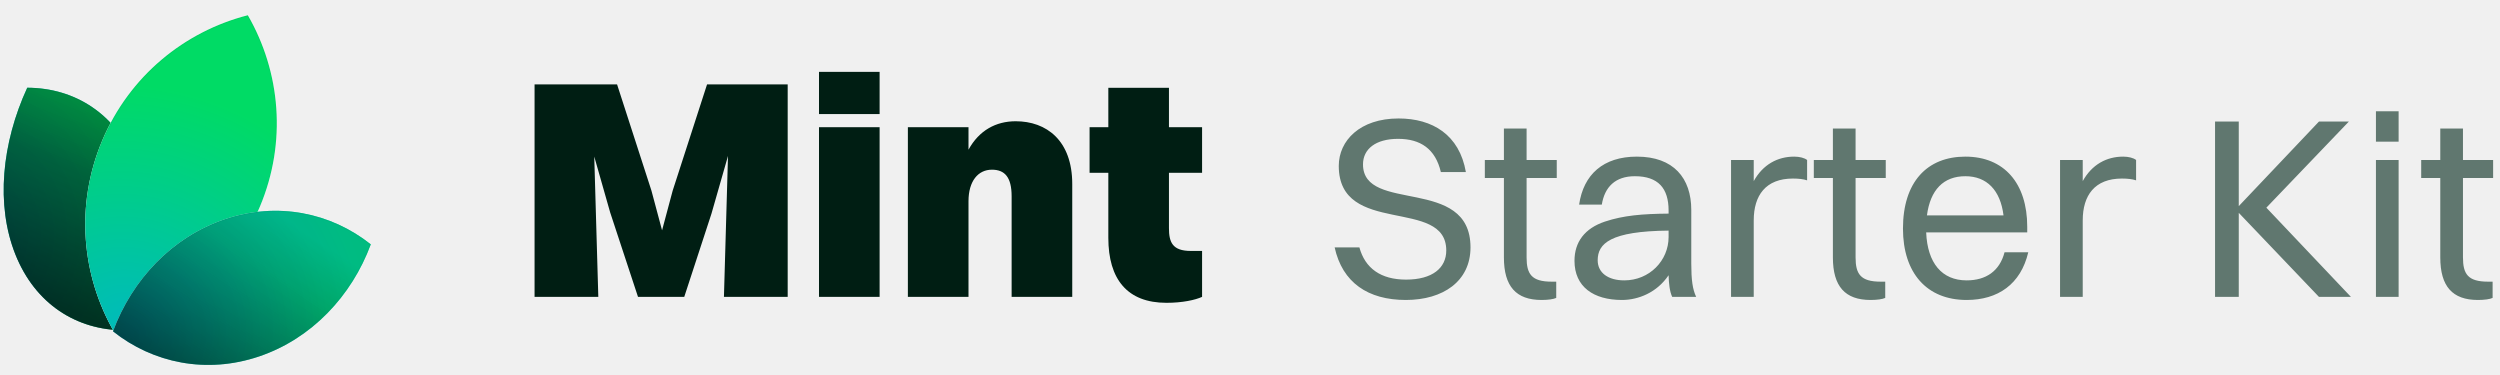
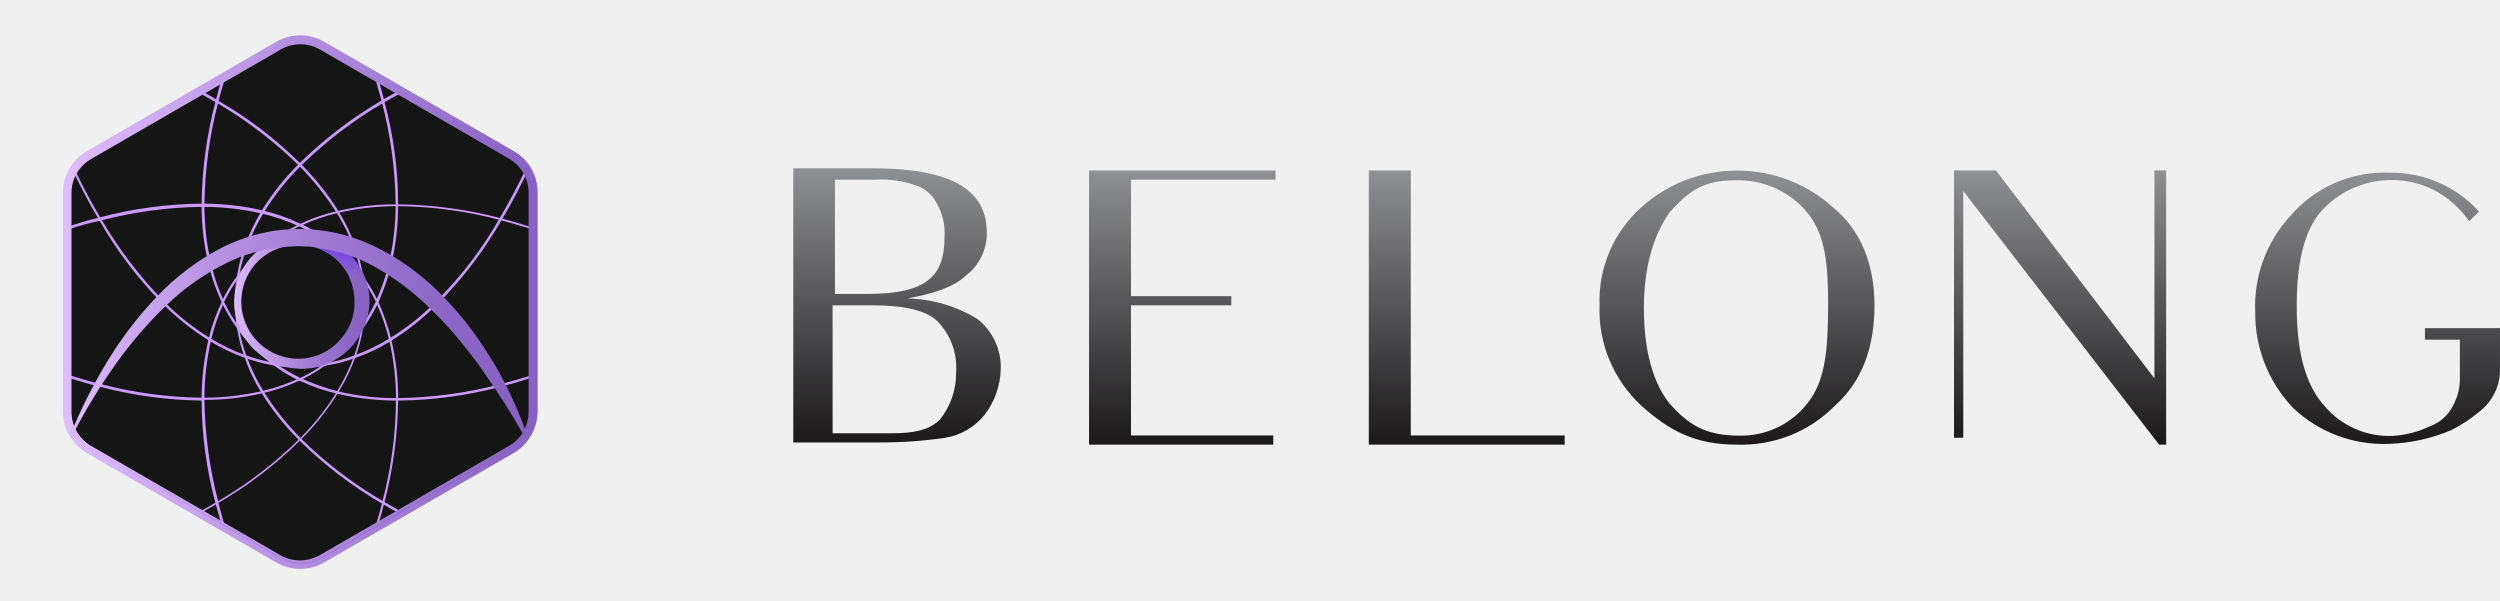
- <svg xmlns="http://www.w3.org/2000/svg" width="160" height="24" viewBox="0 0 160 24" fill="none">
-   <path d="M7.953 21.139C4.896 21.13 2.255 19.458 0.987 16.29C-0.28 13.121 0.109 9.163 1.744 5.615C4.801 5.624 7.442 7.296 8.71 10.465C9.977 13.633 9.588 17.591 7.953 21.139Z" fill="white" />
-   <path d="M7.953 21.139C4.896 21.13 2.255 19.458 0.987 16.29C-0.28 13.121 0.109 9.163 1.744 5.615C4.801 5.624 7.442 7.296 8.71 10.465C9.977 13.633 9.588 17.591 7.953 21.139Z" fill="url(#paint0_radial_115_86)" />
-   <path d="M7.953 21.139C4.896 21.13 2.255 19.458 0.987 16.29C-0.28 13.121 0.109 9.163 1.744 5.615C4.801 5.624 7.442 7.296 8.71 10.465C9.977 13.633 9.588 17.591 7.953 21.139Z" fill="black" fill-opacity="0.5" style="mix-blend-mode:hard-light" />
-   <path d="M7.953 21.139C4.896 21.13 2.255 19.458 0.987 16.29C-0.28 13.121 0.109 9.163 1.744 5.615C4.801 5.624 7.442 7.296 8.71 10.465C9.977 13.633 9.588 17.591 7.953 21.139Z" fill="url(#paint1_linear_115_86)" fill-opacity="0.5" style="mix-blend-mode:hard-light" />
-   <path d="M7.935 21.111C4.897 21.096 2.274 19.431 1.013 16.279C-0.248 13.124 0.136 9.182 1.762 5.643C4.8 5.659 7.423 7.324 8.684 10.476C9.945 13.63 9.561 17.572 7.935 21.111Z" stroke="url(#paint2_linear_115_86)" stroke-opacity="0.05" stroke-width="0.056" />
-   <path d="M7.31 21.257C11.354 20.221 14.884 17.375 16.628 13.236C18.373 9.097 17.945 4.587 15.86 0.976C11.816 2.012 8.287 4.858 6.542 8.998C4.797 13.137 5.225 17.646 7.31 21.257Z" fill="white" />
-   <path d="M7.31 21.257C11.354 20.221 14.884 17.375 16.628 13.236C18.373 9.097 17.945 4.587 15.86 0.976C11.816 2.012 8.287 4.858 6.542 8.998C4.797 13.137 5.225 17.646 7.31 21.257Z" fill="url(#paint3_radial_115_86)" />
-   <path d="M16.602 13.225C14.864 17.349 11.351 20.187 7.324 21.225C5.253 17.624 4.829 13.132 6.568 9.009C8.306 4.885 11.819 2.047 15.846 1.009C17.918 4.61 18.341 9.101 16.602 13.225Z" stroke="url(#paint4_linear_115_86)" stroke-opacity="0.05" stroke-width="0.056" />
-   <path d="M7.234 21.207C9.789 23.237 13.21 23.951 16.577 22.814C19.944 21.677 22.506 18.945 23.73 15.638C21.175 13.608 17.754 12.894 14.387 14.031C11.02 15.168 8.458 17.901 7.234 21.207Z" fill="white" />
-   <path d="M7.234 21.207C9.789 23.237 13.21 23.951 16.577 22.814C19.944 21.677 22.506 18.945 23.73 15.638C21.175 13.608 17.754 12.894 14.387 14.031C11.02 15.168 8.458 17.901 7.234 21.207Z" fill="url(#paint5_radial_115_86)" />
-   <path d="M7.234 21.207C9.789 23.237 13.21 23.951 16.577 22.814C19.944 21.677 22.506 18.945 23.73 15.638C21.175 13.608 17.754 12.894 14.387 14.031C11.02 15.168 8.458 17.901 7.234 21.207Z" fill="black" fill-opacity="0.2" style="mix-blend-mode:hard-light" />
-   <path d="M7.234 21.207C9.789 23.237 13.21 23.951 16.577 22.814C19.944 21.677 22.506 18.945 23.73 15.638C21.175 13.608 17.754 12.894 14.387 14.031C11.02 15.168 8.458 17.901 7.234 21.207Z" fill="url(#paint6_linear_115_86)" fill-opacity="0.5" style="mix-blend-mode:hard-light" />
-   <path d="M16.568 22.787C13.218 23.918 9.814 23.212 7.267 21.198C8.492 17.907 11.044 15.189 14.396 14.058C17.747 12.927 21.15 13.633 23.697 15.648C22.472 18.938 19.92 21.656 16.568 22.787Z" stroke="url(#paint7_linear_115_86)" stroke-opacity="0.05" stroke-width="0.056" />
-   <path d="M34.212 19V5.4H39.492L41.692 12.2L42.372 14.74L43.052 12.2L45.252 5.4H50.412V19H46.332L46.592 9.98L45.532 13.68L43.792 19H40.832L39.052 13.6L38.032 10.02L38.292 19H34.212ZM52.416 7.3V4.6H56.295V7.3H52.416ZM52.416 19V8.14H56.295V19H52.416ZM58.104 19V8.14H61.984V9.58C62.664 8.34 63.744 7.76 65.004 7.76C66.964 7.76 68.624 8.98 68.624 11.78V19H64.744V12.56C64.744 11.34 64.304 10.86 63.484 10.86C62.604 10.86 61.984 11.58 61.984 12.88V19H58.104ZM70.933 15.22V11.06H69.733V8.14H70.933V5.62H74.813V8.14H76.933V11.06H74.813V14.6C74.813 15.5 75.033 16.06 76.213 16.06H76.933V19C76.493 19.2 75.673 19.38 74.653 19.38C72.153 19.38 70.933 17.88 70.933 15.22Z" fill="#001E13" />
-   <path d="M87.232 10.519C87.232 13.687 94.112 11.229 94.112 15.832C94.112 17.994 92.364 19.198 89.971 19.198C87.562 19.198 85.912 18.093 85.417 15.832H87.001C87.364 17.169 88.371 17.895 89.987 17.895C91.671 17.895 92.561 17.152 92.561 16.03C92.561 12.598 85.681 15.155 85.681 10.618C85.681 9.001 87.034 7.582 89.509 7.582C91.671 7.582 93.403 8.621 93.816 11.014H92.215C91.868 9.529 90.912 8.886 89.476 8.886C88.057 8.886 87.232 9.529 87.232 10.519ZM96.25 16.476V11.393H95.029V10.239H96.25V8.226H97.702V10.239H99.632V11.393H97.702V16.476C97.702 17.532 98.015 18.026 99.302 18.026H99.599V19.066C99.434 19.148 99.071 19.198 98.659 19.198C97.025 19.198 96.25 18.323 96.25 16.476ZM102.516 13.093H101.064C101.345 11.162 102.615 10.024 104.76 10.024C107.103 10.024 108.242 11.393 108.242 13.44V16.888C108.242 17.895 108.324 18.521 108.555 19H107.021C106.856 18.654 106.806 18.142 106.79 17.614C106.047 18.72 104.859 19.198 103.803 19.198C101.988 19.198 100.767 18.357 100.767 16.69C100.767 15.486 101.427 14.611 102.714 14.182C103.902 13.786 105.107 13.687 106.79 13.671V13.473C106.79 12.053 106.13 11.278 104.628 11.278C103.374 11.278 102.698 11.971 102.516 13.093ZM102.252 16.657C102.252 17.465 102.929 17.944 103.952 17.944C105.569 17.944 106.79 16.674 106.79 15.172V14.759C103.061 14.793 102.252 15.585 102.252 16.657ZM110.787 19V10.239H112.239V11.591C112.833 10.519 113.774 10.024 114.83 10.024C115.176 10.024 115.49 10.107 115.655 10.239V11.542C115.407 11.46 115.094 11.427 114.747 11.427C112.998 11.427 112.239 12.515 112.239 14.1V19H110.787ZM117.305 16.476V11.393H116.084V10.239H117.305V8.226H118.757V10.239H120.688V11.393H118.757V16.476C118.757 17.532 119.071 18.026 120.358 18.026H120.655V19.066C120.49 19.148 120.127 19.198 119.714 19.198C118.081 19.198 117.305 18.323 117.305 16.476ZM129.809 16.145C129.33 18.192 127.862 19.198 125.865 19.198C123.324 19.198 121.79 17.482 121.79 14.627C121.79 11.658 123.324 10.024 125.783 10.024C128.258 10.024 129.743 11.723 129.743 14.512V14.875H123.275C123.357 16.838 124.281 17.944 125.865 17.944C127.103 17.944 127.977 17.35 128.291 16.145H129.809ZM125.783 11.278C124.38 11.278 123.539 12.152 123.324 13.786H128.225C128.027 12.169 127.152 11.278 125.783 11.278ZM131.843 19V10.239H133.295V11.591C133.889 10.519 134.829 10.024 135.885 10.024C136.232 10.024 136.545 10.107 136.71 10.239V11.542C136.463 11.46 136.149 11.427 135.803 11.427C134.054 11.427 133.295 12.515 133.295 14.1V19H131.843ZM141.763 19V7.78H143.281V13.192L148.413 7.78H150.327L145.047 13.291L150.459 19H148.413L143.281 13.621V19H141.763ZM152.06 9.067V7.12H153.512V9.067H152.06ZM152.06 19V10.239H153.512V19H152.06ZM156.178 16.476V11.393H154.957V10.239H156.178V8.226H157.63V10.239H159.56V11.393H157.63V16.476C157.63 17.532 157.943 18.026 159.23 18.026H159.527V19.066C159.362 19.148 158.999 19.198 158.587 19.198C156.953 19.198 156.178 18.323 156.178 16.476Z" fill="#002719" fill-opacity="0.6" />
+ <svg xmlns="http://www.w3.org/2000/svg" width="208" height="50" viewBox="0 0 208 50" fill="none">
+   <path d="M75.483 24.829C77.618 24.455 79.364 23.882 80.354 22.935C80.913 22.509 81.363 21.96 81.666 21.333C81.969 20.705 82.118 20.017 82.1 19.323C82.1 15.711 78.998 14 72.593 14H66V36.811H73.177C74.995 36.816 76.81 36.688 78.609 36.429C79.912 36.224 81.089 35.545 81.905 34.528C82.754 33.431 83.228 32.101 83.261 30.725C83.292 29.927 83.133 29.134 82.796 28.407C82.459 27.68 81.954 27.041 81.32 26.54C79.567 25.466 77.55 24.875 75.483 24.829ZM69.272 14.947H72.763C74.02 14.867 75.279 15.062 76.449 15.52C77.144 15.815 77.699 16.358 78 17.039C78.441 17.855 78.643 18.775 78.584 19.697C78.584 21.407 78.195 22.553 77.228 23.309C76.262 24.065 74.704 24.455 72.187 24.455H69.467V14.947H69.272ZM78.203 34.91C77.236 35.857 75.881 36.047 74.143 36.047H69.272V25.402H72.568C75.093 25.402 77.034 25.784 78 26.73C78.538 27.286 78.953 27.945 79.22 28.665C79.487 29.385 79.599 30.151 79.55 30.916C79.584 32.359 79.108 33.77 78.203 34.91Z" fill="url(#paint0_linear_2_77)" />
+   <path d="M90.608 19.697V28.25V29.579V31.106V36.994H105.936V36.23H97.013H94.099V31.106V29.579V28.632V28.25V25.402H96.429H102.445V24.638H96.429H94.099V20.461V19.888V14.947H97.209H106.123V14.183H90.608V19.697Z" fill="url(#paint1_linear_2_77)" />
+   <path d="M117.376 14.183H113.884V19.888V31.106V36.994H130.179V36.23H117.376V14.183Z" fill="url(#paint2_linear_2_77)" />
+   <path d="M152.481 17.23C150.313 15.276 147.475 14.191 144.529 14.191C141.583 14.191 138.745 15.276 136.576 17.23C135.421 18.261 134.512 19.526 133.909 20.937C133.305 22.349 133.025 23.872 133.085 25.402C133.024 26.959 133.303 28.511 133.906 29.954C134.508 31.396 135.419 32.696 136.576 33.764C138.906 35.856 141.042 36.994 144.533 36.994C146.041 37.043 147.544 36.78 148.943 36.224C150.341 35.667 151.604 34.829 152.652 33.764C154.982 31.679 155.956 28.823 155.956 25.402C155.956 21.98 154.812 19.132 152.481 17.23ZM150.354 33.581C149.696 34.427 148.843 35.11 147.866 35.573C146.888 36.036 145.813 36.267 144.728 36.246C141.813 36.246 140.457 35.292 138.906 33.581C137.551 31.87 136.771 29.213 136.771 25.624C136.771 22.203 137.583 19.546 138.906 17.668C140.457 15.957 141.627 15.002 144.338 15.002C145.483 14.959 146.623 15.177 147.667 15.64C148.711 16.102 149.632 16.797 150.354 17.668C151.905 19.57 152.1 22.036 152.1 25.457C152.083 29.014 151.905 31.679 150.354 33.581Z" fill="url(#paint3_linear_2_77)" />
+   <path d="M179.249 18.177V31.48L166.064 14.183H162.573V19.506V31.48V36.421H163.344V31.48V15.893L179.639 36.994H180.224V18.368V14.183H179.249V18.177Z" fill="url(#paint4_linear_2_77)" />
+   <path d="M207.957 27.303H201.754V28.258H204.661V31.297C204.698 32.155 204.499 33.007 204.084 33.764C203.691 34.561 202.994 35.175 202.144 35.474C201.172 35.94 200.115 36.211 199.035 36.27C197.968 36.306 196.906 36.102 195.932 35.673C194.958 35.244 194.097 34.602 193.417 33.796C191.858 32.085 191.086 29.427 191.086 25.433C191.086 21.439 191.858 18.782 193.417 17.262C194.148 16.53 195.022 15.951 195.988 15.559C196.953 15.167 197.989 14.969 199.035 14.978C200.992 14.98 202.871 15.731 204.271 17.071C204.706 17.474 205.097 17.919 205.44 18.4L206.252 17.604C205.331 16.579 204.197 15.759 202.925 15.201C201.653 14.642 200.274 14.357 198.88 14.366C197.301 14.297 195.726 14.587 194.279 15.214C192.832 15.841 191.554 16.787 190.542 17.978C188.55 20.156 187.507 23.012 187.635 25.935C187.597 28.877 188.705 31.724 190.737 33.891C191.783 34.901 193.028 35.691 194.396 36.213C195.764 36.736 197.226 36.98 198.693 36.931C200.497 36.88 202.275 36.494 203.93 35.793C204.762 35.377 205.541 34.867 206.252 34.273C206.814 33.849 207.264 33.3 207.568 32.672C207.871 32.044 208.019 31.355 207.998 30.661V27.239L207.957 27.303Z" fill="url(#paint5_linear_2_77)" />
+   <g clip-path="url(#clip0_2_77)">
+     <path d="M5.383 34.13V15.933C5.38 15.298 5.547 14.674 5.866 14.126C6.185 13.577 6.644 13.123 7.197 12.811L22.956 3.712C23.506 3.391 24.132 3.222 24.77 3.222C25.407 3.222 26.033 3.391 26.583 3.712L42.342 12.811C42.892 13.126 43.349 13.581 43.667 14.129C43.986 14.677 44.154 15.299 44.156 15.933V34.16C44.159 34.794 43.992 35.418 43.673 35.967C43.354 36.516 42.895 36.97 42.342 37.282L26.583 46.38C26.033 46.702 25.407 46.871 24.77 46.871C24.132 46.871 23.506 46.702 22.956 46.38L7.197 37.282C6.643 36.963 6.184 36.504 5.866 35.95C5.547 35.397 5.381 34.769 5.383 34.13Z" fill="#151515" />
+     <path d="M44.572 15.903V34.16C44.578 34.919 44.338 35.659 43.888 36.271C43.586 36.682 43.201 37.027 42.758 37.282L33.392 42.693L31.281 43.912L26.97 46.41C26.425 46.731 25.804 46.9 25.171 46.9C24.538 46.9 23.917 46.731 23.372 46.41L18.555 43.615L16.771 42.574L7.583 37.282C7.018 36.96 6.555 36.486 6.245 35.914C5.948 35.377 5.795 34.773 5.799 34.16V15.903C5.796 15.331 5.939 14.768 6.216 14.268C6.534 13.652 7.018 13.137 7.613 12.781L16.593 7.578L18.644 6.388L23.402 3.653C23.947 3.332 24.568 3.162 25.201 3.162C25.833 3.162 26.454 3.332 27 3.653L31.252 6.091L33.63 7.459L42.818 12.751C43.286 13.021 43.683 13.399 43.977 13.851C44.366 14.465 44.572 15.177 44.572 15.903Z" stroke="black" stroke-width="0.149" stroke-miterlimit="10" />
+     <path d="M24.978 30.592C27.95 30.592 30.36 28.182 30.36 25.21C30.36 22.238 27.95 19.828 24.978 19.828C22.005 19.828 19.596 22.238 19.596 25.21C19.596 28.182 22.005 30.592 24.978 30.592Z" stroke="black" stroke-width="0.149" stroke-miterlimit="10" />
+     <path d="M31.311 43.912L26.97 46.41C26.425 46.731 25.804 46.9 25.171 46.9C24.538 46.9 23.917 46.731 23.372 46.41L18.555 43.615L16.771 42.574L7.583 37.282C7.018 36.96 6.555 36.486 6.245 35.914C5.948 35.377 5.795 34.773 5.799 34.16V15.903C5.796 15.331 5.939 14.768 6.216 14.268C6.534 13.652 7.018 13.137 7.613 12.781L16.593 7.578L18.644 6.388L23.402 3.653C23.947 3.332 24.568 3.162 25.201 3.162C25.833 3.162 26.454 3.332 27 3.653L31.252 6.091L33.63 7.459L42.818 12.751C43.286 13.021 43.683 13.399 43.977 13.851C44.392 14.444 44.61 15.151 44.602 15.873V34.13C44.608 34.889 44.368 35.63 43.918 36.241C43.615 36.653 43.231 36.997 42.788 37.252L33.422 42.663L31.311 43.912Z" stroke="black" stroke-width="0.149" stroke-miterlimit="10" />
+     <path d="M24.978 30.592C24.26 30.593 23.544 30.533 22.837 30.413C22.017 30.279 21.21 30.07 20.428 29.789C19.381 29.417 18.375 28.939 17.425 28.362C16.002 27.474 14.686 26.426 13.5 25.239C11.451 23.159 9.682 20.82 8.238 18.282C7.494 17.063 6.81 15.725 6.126 14.327L6.067 14.268L6.097 14.208C6.417 13.576 6.912 13.05 7.524 12.692L23.312 3.564C23.879 3.242 24.519 3.073 25.171 3.073C25.822 3.073 26.463 3.242 27.029 3.564L42.818 12.692C43.292 12.988 43.706 13.371 44.037 13.822L44.067 13.881L44.037 13.941C43.352 15.428 42.588 16.877 41.748 18.282C40.293 20.821 38.514 23.16 36.455 25.239C35.271 26.428 33.954 27.476 32.53 28.362C31.587 28.951 30.579 29.43 29.527 29.789C28.748 30.08 27.941 30.289 27.119 30.413C26.411 30.532 25.695 30.591 24.978 30.592ZM6.305 14.268C6.932 15.601 7.626 16.901 8.386 18.163C9.838 20.67 11.596 22.988 13.619 25.061C14.787 26.247 16.095 27.285 17.515 28.153C18.454 28.73 19.45 29.209 20.488 29.581C21.264 29.848 22.059 30.056 22.866 30.205C24.264 30.443 25.691 30.443 27.089 30.205C27.902 30.085 28.7 29.875 29.467 29.581C30.495 29.208 31.482 28.73 32.411 28.153C33.831 27.285 35.139 26.247 36.306 25.061C38.362 23.008 40.132 20.688 41.569 18.163C42.342 16.855 43.115 15.398 43.829 13.881C43.538 13.47 43.163 13.126 42.729 12.87L26.94 3.772C26.406 3.465 25.801 3.304 25.186 3.304C24.57 3.304 23.965 3.465 23.431 3.772L7.613 12.9C7.056 13.223 6.603 13.697 6.305 14.268Z" fill="#CB99FF" />
+     <path d="M16.741 42.693L16.682 42.663L7.494 37.371C6.903 37.037 6.418 36.542 6.097 35.944C5.787 35.389 5.623 34.765 5.621 34.13V15.903C5.625 15.254 5.798 14.618 6.121 14.055C6.444 13.492 6.906 13.023 7.464 12.692L16.563 7.459L16.622 7.488C17.158 7.786 17.663 8.053 18.109 8.351C20.64 9.805 22.969 11.584 25.037 13.643C26.227 14.825 27.275 16.143 28.159 17.568C28.742 18.504 29.22 19.502 29.586 20.542C29.846 21.3 30.055 22.075 30.211 22.861V22.95C30.33 23.657 30.39 24.373 30.389 25.091C30.384 25.718 30.334 26.344 30.241 26.964C30.241 27.053 30.211 27.142 30.211 27.261C30.083 28.083 29.874 28.89 29.586 29.67C29.204 30.718 28.716 31.724 28.129 32.673C27.251 34.102 26.203 35.42 25.007 36.598C22.939 38.657 20.61 40.436 18.079 41.89C17.693 42.128 17.277 42.366 16.771 42.634L16.741 42.693ZM16.563 7.726L7.613 12.9C7.038 13.236 6.573 13.732 6.275 14.327C6.012 14.821 5.879 15.373 5.889 15.933V34.189C5.885 34.784 6.038 35.369 6.335 35.884C6.642 36.44 7.094 36.902 7.643 37.222L16.771 42.485C17.247 42.218 17.663 41.98 18.02 41.772C20.535 40.32 22.854 38.551 24.918 36.509C26.104 35.341 27.142 34.033 28.011 32.614C28.587 31.684 29.065 30.698 29.438 29.67C29.725 28.9 29.934 28.103 30.062 27.291C30.087 27.204 30.097 27.114 30.092 27.024C30.184 26.413 30.234 25.797 30.241 25.18C30.241 24.473 30.182 23.766 30.062 23.069V23.009C29.93 22.221 29.732 21.445 29.467 20.69C29.101 19.66 28.622 18.672 28.04 17.747C27.133 16.32 26.076 14.995 24.888 13.792C22.816 11.759 20.499 9.991 17.99 8.529C17.544 8.291 17.069 7.994 16.563 7.726Z" fill="#CB99FF" />
+     <path d="M33.392 42.812L33.333 42.782C32.857 42.515 32.322 42.218 31.816 41.92C29.294 40.454 26.966 38.676 24.888 36.628C23.7 35.444 22.652 34.127 21.766 32.703C21.177 31.76 20.698 30.752 20.339 29.7C20.048 28.91 19.839 28.093 19.715 27.261C19.596 26.554 19.537 25.838 19.536 25.121C19.546 23.56 19.817 22.012 20.339 20.542C20.717 19.497 21.195 18.491 21.766 17.538C22.645 16.109 23.693 14.791 24.888 13.614C26.971 11.57 29.298 9.793 31.816 8.321C32.381 7.994 32.946 7.667 33.541 7.37L33.6 7.34L42.848 12.692C43.322 12.988 43.735 13.371 44.067 13.822C44.486 14.435 44.714 15.16 44.721 15.903V34.16C44.717 34.812 44.542 35.452 44.213 36.015C43.884 36.579 43.413 37.046 42.848 37.371L33.392 42.812ZM33.6 7.607C33.035 7.905 32.471 8.232 31.935 8.529C29.427 9.991 27.11 11.759 25.037 13.792C23.852 14.96 22.813 16.268 21.945 17.687C21.374 18.619 20.896 19.605 20.518 20.631C20.23 21.411 20.021 22.218 19.893 23.039C19.655 24.437 19.655 25.864 19.893 27.261C20.014 28.075 20.223 28.872 20.518 29.64C20.89 30.668 21.368 31.655 21.945 32.584C22.828 33.993 23.865 35.299 25.037 36.479C27.105 38.517 29.423 40.285 31.935 41.742C32.441 42.039 32.917 42.307 33.392 42.574L42.699 37.193C43.122 36.946 43.487 36.611 43.769 36.211C44.206 35.617 44.435 34.897 44.423 34.16V15.903C44.432 15.199 44.213 14.511 43.799 13.941C43.499 13.511 43.114 13.147 42.669 12.87L33.6 7.607Z" fill="#CB99FF" />
+     <path d="M16.831 33.327C13.939 33.297 11.063 32.907 8.267 32.167C7.524 31.989 6.721 31.751 5.77 31.454L5.68 31.424V15.903C5.685 15.254 5.857 14.618 6.18 14.055C6.503 13.492 6.966 13.023 7.524 12.692L23.312 3.564C23.879 3.242 24.519 3.073 25.171 3.073C25.822 3.073 26.463 3.242 27.029 3.564L31.311 6.032V6.061C31.549 6.834 31.787 7.607 31.965 8.38C32.732 11.191 33.122 14.09 33.125 17.003C33.127 18.684 32.937 20.36 32.56 21.998C32.302 23.07 31.944 24.116 31.489 25.121V25.15C31.121 25.906 30.694 26.632 30.211 27.321C30.151 27.41 30.062 27.499 30.003 27.588V27.648H29.943C29.592 28.106 29.215 28.543 28.813 28.956C28.575 29.194 28.308 29.432 28.07 29.64C27.783 29.903 27.475 30.142 27.148 30.354C26.47 30.836 25.754 31.264 25.007 31.632H24.978C23.99 32.104 22.953 32.463 21.885 32.703C20.25 33.095 18.572 33.284 16.89 33.268C16.86 33.327 16.86 33.327 16.831 33.327ZM5.889 31.246C6.81 31.543 7.583 31.751 8.297 31.93C11.082 32.671 13.949 33.06 16.831 33.089H16.89C18.561 33.091 20.227 32.902 21.856 32.524C22.919 32.271 23.955 31.913 24.948 31.454H24.978C25.708 31.102 26.405 30.684 27.059 30.205C27.382 30 27.681 29.761 27.951 29.491C28.189 29.283 28.427 29.075 28.694 28.808C29.096 28.404 29.473 27.977 29.824 27.529V27.499L29.854 27.44L30.032 27.172C30.511 26.508 30.929 25.801 31.281 25.061V25.031C31.74 24.039 32.098 23.003 32.352 21.939C32.729 20.321 32.919 18.665 32.917 17.003C32.886 14.112 32.496 11.235 31.757 8.44C31.549 7.697 31.341 6.924 31.103 6.15L26.91 3.712C26.377 3.405 25.772 3.244 25.156 3.244C24.54 3.244 23.936 3.405 23.402 3.712L7.613 12.9C7.038 13.236 6.573 13.732 6.275 14.327C6.012 14.821 5.879 15.373 5.889 15.933V31.246Z" fill="#CB99FF" />
+     <path d="M25.186 47.005C24.529 46.998 23.884 46.824 23.312 46.499L18.436 43.704V43.675C18.258 43.02 18.079 42.426 17.931 41.89C17.176 39.078 16.787 36.18 16.771 33.268C16.769 31.587 16.959 29.911 17.336 28.272C17.59 27.195 17.959 26.149 18.436 25.15V25.121C18.787 24.364 19.215 23.647 19.715 22.98C20.139 22.391 20.606 21.835 21.112 21.315C21.626 20.802 22.183 20.334 22.777 19.917C23.456 19.435 24.172 19.007 24.918 18.639H24.948C25.935 18.167 26.973 17.808 28.04 17.568C29.676 17.176 31.354 16.987 33.035 17.003H33.154C36.036 17.036 38.902 17.425 41.688 18.163C42.61 18.401 43.591 18.698 44.602 19.025L44.691 19.055V34.219C44.687 34.871 44.512 35.511 44.183 36.075C43.855 36.638 43.384 37.106 42.818 37.43L27.029 46.559C26.454 46.839 25.825 46.991 25.186 47.005ZM18.644 43.556L23.431 46.321C23.965 46.628 24.57 46.789 25.186 46.789C25.801 46.789 26.406 46.628 26.94 46.321L42.729 37.193C43.152 36.946 43.517 36.611 43.799 36.211C44.235 35.617 44.465 34.897 44.453 34.16V19.144C43.472 18.817 42.52 18.549 41.629 18.312C38.863 17.572 36.017 17.183 33.154 17.152H33.035C31.374 17.15 29.718 17.34 28.1 17.717C27.036 17.97 26 18.329 25.007 18.787H24.978C24.247 19.139 23.551 19.557 22.896 20.036C22.318 20.451 21.771 20.908 21.261 21.404C20.756 21.906 20.299 22.454 19.893 23.039C19.421 23.698 19.003 24.394 18.644 25.121V25.15C18.186 26.143 17.827 27.179 17.574 28.243C17.197 29.861 17.007 31.517 17.009 33.178C17.041 36.08 17.431 38.966 18.169 41.772C18.288 42.336 18.466 42.901 18.644 43.556Z" fill="#CB99FF" />
+     <path d="M25.186 47.005C24.529 46.998 23.884 46.824 23.312 46.499L7.524 37.371C6.932 37.037 6.448 36.542 6.126 35.944C5.817 35.389 5.653 34.765 5.651 34.13V18.847L5.74 18.817C6.691 18.52 7.494 18.282 8.238 18.103C11.051 17.351 13.948 16.961 16.86 16.944C18.541 16.942 20.217 17.131 21.856 17.509C22.933 17.763 23.979 18.132 24.978 18.609H25.007C25.764 18.959 26.481 19.388 27.148 19.887C27.205 19.918 27.255 19.958 27.297 20.006C27.831 20.397 28.338 20.825 28.813 21.285C29.326 21.799 29.794 22.356 30.211 22.95C30.227 22.966 30.237 22.987 30.241 23.009C30.711 23.68 31.128 24.386 31.489 25.121V25.15C31.944 26.155 32.302 27.2 32.56 28.272C32.95 29.908 33.14 31.586 33.125 33.268C33.093 36.178 32.703 39.075 31.965 41.89C31.787 42.545 31.608 43.258 31.37 43.972V44.002L27 46.529C26.444 46.835 25.82 46.999 25.186 47.005ZM5.889 19.025V34.16C5.885 34.754 6.038 35.339 6.335 35.855C6.642 36.41 7.094 36.873 7.643 37.193L23.431 46.321C23.965 46.628 24.57 46.789 25.186 46.789C25.801 46.789 26.406 46.628 26.94 46.321L31.222 43.853C31.43 43.169 31.638 42.485 31.787 41.831C32.539 39.028 32.929 36.14 32.946 33.238C32.948 31.576 32.759 29.92 32.381 28.302C32.128 27.238 31.77 26.203 31.311 25.21V25.18C30.964 24.462 30.556 23.776 30.092 23.128L30.062 23.099C29.649 22.519 29.192 21.972 28.694 21.463C28.228 21.005 27.731 20.578 27.208 20.185C27.148 20.155 27.119 20.096 27.059 20.096C26.394 19.617 25.688 19.199 24.948 18.847H24.918C23.925 18.388 22.89 18.03 21.826 17.776C20.208 17.399 18.552 17.209 16.89 17.211H16.831C13.949 17.242 11.082 17.632 8.297 18.371C7.482 18.542 6.678 18.761 5.889 19.025Z" fill="#CB99FF" />
+     <path d="M33.184 33.327H33.065C31.384 33.331 29.708 33.141 28.07 32.762C27.005 32.514 25.968 32.155 24.978 31.692H24.948C24.192 31.341 23.474 30.913 22.807 30.413C22.219 29.989 21.662 29.522 21.142 29.016C20.629 28.502 20.161 27.945 19.744 27.351C19.262 26.672 18.834 25.956 18.466 25.21V25.18C17.993 24.18 17.624 23.134 17.366 22.058C16.965 20.423 16.766 18.746 16.771 17.063C16.799 14.152 17.189 11.255 17.931 8.44C18.109 7.756 18.288 7.072 18.496 6.388V6.359L23.313 3.564C23.879 3.242 24.519 3.073 25.171 3.073C25.822 3.073 26.463 3.242 27.029 3.564L42.818 12.692C43.292 12.988 43.706 13.371 44.037 13.822C44.457 14.435 44.684 15.16 44.691 15.903V31.276L44.602 31.305C43.591 31.632 42.61 31.93 41.688 32.167C38.912 32.905 36.056 33.294 33.184 33.327ZM25.007 31.454C26.001 31.918 27.036 32.286 28.1 32.554C29.725 32.948 31.393 33.137 33.065 33.119C35.966 33.087 38.852 32.697 41.658 31.959C42.58 31.721 43.532 31.454 44.483 31.127V15.903C44.492 15.199 44.273 14.511 43.859 13.941C43.558 13.511 43.174 13.147 42.729 12.87L26.94 3.772C26.406 3.465 25.801 3.304 25.186 3.304C24.57 3.304 23.965 3.465 23.431 3.772L18.734 6.478C18.525 7.132 18.347 7.786 18.169 8.47C17.427 11.275 17.038 14.161 17.009 17.063C17.007 18.724 17.197 20.381 17.574 21.998C17.827 23.062 18.186 24.098 18.644 25.091V25.121C18.996 25.851 19.414 26.548 19.893 27.202C20.308 27.78 20.765 28.327 21.261 28.837C21.763 29.342 22.311 29.8 22.896 30.205C23.561 30.684 24.267 31.102 25.007 31.454Z" fill="#CB99FF" />
+     <path d="M24.978 47.332C24.278 47.33 23.591 47.146 22.985 46.797L7.227 37.698C6.623 37.347 6.121 36.843 5.772 36.239C5.422 35.633 5.237 34.948 5.234 34.249V16.022C5.237 15.323 5.422 14.638 5.772 14.033C6.121 13.428 6.623 12.924 7.227 12.573L22.985 3.474C23.591 3.124 24.278 2.939 24.978 2.939C25.677 2.939 26.364 3.124 26.97 3.474L42.729 12.573C43.333 12.924 43.834 13.428 44.184 14.033C44.533 14.638 44.718 15.323 44.721 16.022V34.249C44.718 34.948 44.533 35.633 44.184 36.239C43.834 36.843 43.333 37.347 42.729 37.698L26.97 46.797C26.365 47.149 25.677 47.334 24.978 47.332ZM24.978 3.683C24.402 3.683 23.838 3.837 23.342 4.129L7.583 13.227C7.086 13.512 6.672 13.923 6.385 14.419C6.098 14.915 5.947 15.479 5.948 16.052V34.279C5.949 34.852 6.101 35.414 6.388 35.91C6.675 36.405 7.087 36.817 7.583 37.103L23.342 46.202C23.837 46.48 24.395 46.626 24.963 46.626C25.53 46.626 26.088 46.48 26.583 46.202L42.342 37.103C42.84 36.819 43.253 36.408 43.541 35.911C43.828 35.415 43.978 34.852 43.977 34.279V16.022C43.976 15.449 43.824 14.887 43.537 14.391C43.25 13.896 42.838 13.484 42.342 13.197L26.583 4.099C26.092 3.826 25.54 3.683 24.978 3.683Z" fill="url(#paint6_linear_2_77)" />
+     <path d="M30.746 25.091C30.711 26.622 30.069 28.076 28.962 29.135C28.427 29.651 27.793 30.054 27.098 30.32C26.403 30.585 25.662 30.708 24.918 30.681C24.19 30.661 23.473 30.499 22.807 30.205C22.154 29.907 21.56 29.494 21.053 28.986C20.552 28.474 20.158 27.867 19.893 27.202C19.621 26.542 19.48 25.835 19.477 25.121C19.482 23.668 20.046 22.273 21.053 21.226C22.083 20.173 23.477 19.556 24.948 19.501C25.693 19.482 26.434 19.611 27.128 19.882C27.823 20.152 28.456 20.558 28.992 21.077C29.548 21.587 29.991 22.207 30.293 22.898C30.595 23.59 30.75 24.337 30.746 25.091ZM29.497 25.091C29.492 24.491 29.381 23.898 29.17 23.337C28.958 22.773 28.634 22.257 28.219 21.82C27.797 21.373 27.291 21.014 26.729 20.764C26.168 20.514 25.562 20.378 24.948 20.363C23.682 20.339 22.456 20.808 21.529 21.672C20.84 22.337 20.368 23.195 20.175 24.132C19.982 25.07 20.076 26.044 20.446 26.928C20.815 27.811 21.442 28.562 22.246 29.083C23.049 29.604 23.991 29.871 24.948 29.848C25.565 29.832 26.172 29.691 26.734 29.436C27.296 29.181 27.8 28.815 28.219 28.362C28.638 27.928 28.966 27.416 29.186 26.855C29.405 26.293 29.511 25.694 29.497 25.091Z" fill="url(#paint7_linear_2_77)" />
+     <path d="M43.799 36.271C43.769 36.3 43.769 36.33 43.74 36.39L43.68 36.449L43.561 36.568C43.49 36.655 43.41 36.734 43.323 36.806C43.152 36.954 42.974 37.093 42.788 37.222C42.402 37.46 41.985 37.668 41.599 37.906L39.22 39.274L34.492 42.009L29.765 44.745L27.386 46.113C26.999 46.356 26.591 46.565 26.167 46.737C25.727 46.884 25.262 46.944 24.799 46.915C24.334 46.888 23.878 46.767 23.461 46.559C23.045 46.35 22.658 46.113 22.272 45.875L19.893 44.507L15.165 41.772L10.438 39.036L8.059 37.668C7.649 37.459 7.261 37.211 6.9 36.925C6.54 36.625 6.238 36.262 6.008 35.855L5.978 35.825L6.008 35.795C6.859 33.77 7.863 31.811 9.011 29.938C10.169 28.045 11.524 26.281 13.054 24.675C14.604 23.042 16.412 21.675 18.407 20.631C19.427 20.112 20.505 19.713 21.618 19.442L22.45 19.263C22.735 19.207 23.023 19.167 23.313 19.144C23.597 19.095 23.886 19.075 24.175 19.085C24.462 19.06 24.749 19.05 25.037 19.055C26.19 19.07 27.338 19.219 28.456 19.501C29.569 19.799 30.646 20.218 31.668 20.75C33.68 21.805 35.499 23.192 37.05 24.853C37.82 25.664 38.545 26.518 39.22 27.41C39.874 28.302 40.499 29.254 41.064 30.175C41.629 31.097 42.134 32.108 42.61 33.119C42.848 33.624 43.056 34.13 43.264 34.635C43.376 34.888 43.475 35.146 43.561 35.408L43.71 35.795L43.799 36.003V36.271ZM43.65 36.271L43.532 36.122C43.502 36.063 43.472 36.033 43.442 35.973L43.234 35.617L42.818 34.903L41.956 33.505C41.361 32.584 40.766 31.692 40.142 30.8C39.517 29.908 38.863 29.075 38.179 28.243C37.503 27.418 36.778 26.633 36.009 25.894C34.532 24.383 32.838 23.101 30.984 22.088C30.522 21.84 30.046 21.621 29.557 21.434C29.081 21.255 28.575 21.077 28.07 20.928C27.07 20.659 26.042 20.51 25.007 20.482C24.749 20.477 24.491 20.487 24.234 20.512C23.976 20.516 23.717 20.536 23.461 20.571L22.688 20.66C22.428 20.696 22.17 20.745 21.915 20.809C20.898 21.029 19.91 21.369 18.971 21.82C17.05 22.748 15.292 23.983 13.768 25.477C10.646 28.451 8.208 32.108 6.156 35.944V35.884C6.368 36.279 6.662 36.624 7.018 36.895C7.378 37.174 7.767 37.413 8.178 37.609L10.557 38.977L15.284 41.712L20.012 44.447L22.391 45.815C22.777 46.023 23.164 46.291 23.58 46.469C23.984 46.651 24.417 46.762 24.859 46.797C25.302 46.827 25.748 46.767 26.167 46.618C26.578 46.45 26.975 46.251 27.356 46.023L29.735 44.656L34.463 41.92L39.19 39.185L41.569 37.817C41.956 37.579 42.372 37.371 42.758 37.133C42.944 37.004 43.123 36.865 43.294 36.717L43.532 36.479L43.65 36.36L43.71 36.3C43.621 36.271 43.65 36.271 43.65 36.271Z" fill="url(#paint8_linear_2_77)" />
+     <path d="M26.078 20.571C26.788 20.674 27.493 20.813 28.189 20.988C28.564 21.078 28.932 21.197 29.289 21.344C29.289 21.344 29.676 21.79 29.854 22.058C29.997 22.288 30.126 22.526 30.241 22.772L29.051 23.039C28.805 22.498 28.451 22.012 28.011 21.612C27.478 21.089 26.808 20.728 26.078 20.571Z" fill="url(#paint9_linear_2_77)" />
+   </g>
  <defs>
-     <radialGradient id="paint0_radial_115_86" cx="0" cy="0" r="1" gradientUnits="userSpaceOnUse" gradientTransform="translate(-3.00503 15.023) rotate(-10.029) scale(17.9572 17.784)">
-       <stop stop-color="#00B0BB" />
-       <stop offset="1" stop-color="#00DB65" />
-     </radialGradient>
-     <linearGradient id="paint1_linear_115_86" x1="7.39" y1="4.813" x2="1.63" y2="18.689" gradientUnits="userSpaceOnUse">
-       <stop stop-color="#18E299" />
-       <stop offset="1" />
+     <linearGradient id="paint0_linear_2_77" x1="74.632" y1="14" x2="74.632" y2="36.812" gradientUnits="userSpaceOnUse">
+       <stop stop-color="#8F9093" />
+       <stop offset="1" stop-color="#1A1819" />
    </linearGradient>
-     <linearGradient id="paint2_linear_115_86" x1="7.948" y1="8.016" x2="1.761" y2="18.746" gradientUnits="userSpaceOnUse">
-       <stop />
-       <stop offset="1" stop-opacity="0" />
+     <linearGradient id="paint1_linear_2_77" x1="98.365" y1="14.183" x2="98.365" y2="36.994" gradientUnits="userSpaceOnUse">
+       <stop stop-color="#8F9093" />
+       <stop offset="1" stop-color="#1A1819" />
    </linearGradient>
-     <radialGradient id="paint3_radial_115_86" cx="0" cy="0" r="1" gradientUnits="userSpaceOnUse" gradientTransform="translate(8.11404 20.8822) rotate(-75.7542) scale(21.6246 23.7772)">
-       <stop stop-color="#00BBBB" />
-       <stop offset="0.713" stop-color="#00DB65" />
-     </radialGradient>
-     <linearGradient id="paint4_linear_115_86" x1="7.602" y1="5.871" x2="15.556" y2="16.372" gradientUnits="userSpaceOnUse">
-       <stop />
-       <stop offset="1" stop-opacity="0" />
+     <linearGradient id="paint2_linear_2_77" x1="122.031" y1="14.183" x2="122.031" y2="36.994" gradientUnits="userSpaceOnUse">
+       <stop stop-color="#8F9093" />
+       <stop offset="1" stop-color="#1A1819" />
    </linearGradient>
-     <radialGradient id="paint5_radial_115_86" cx="0" cy="0" r="1" gradientUnits="userSpaceOnUse" gradientTransform="translate(7.84537 21.5181) rotate(-20.3525) scale(18.5603 17.32)">
-       <stop stop-color="#00B0BB" />
-       <stop offset="1" stop-color="#00DB65" />
-     </radialGradient>
-     <linearGradient id="paint6_linear_115_86" x1="16.808" y1="13.007" x2="10.041" y2="22.994" gradientUnits="userSpaceOnUse">
-       <stop stop-color="#00B1BC" />
-       <stop offset="1" />
+     <linearGradient id="paint3_linear_2_77" x1="144.516" y1="14.191" x2="144.516" y2="37" gradientUnits="userSpaceOnUse">
+       <stop stop-color="#8F9093" />
+       <stop offset="1" stop-color="#1A1819" />
    </linearGradient>
-     <linearGradient id="paint7_linear_115_86" x1="16.808" y1="13.007" x2="14.169" y2="23.841" gradientUnits="userSpaceOnUse">
-       <stop />
-       <stop offset="1" stop-opacity="0" />
+     <linearGradient id="paint4_linear_2_77" x1="171.398" y1="14.183" x2="171.398" y2="36.994" gradientUnits="userSpaceOnUse">
+       <stop stop-color="#8F9093" />
+       <stop offset="1" stop-color="#1A1819" />
    </linearGradient>
+     <linearGradient id="paint5_linear_2_77" x1="197.812" y1="14.356" x2="197.812" y2="36.937" gradientUnits="userSpaceOnUse">
+       <stop stop-color="#8F9093" />
+       <stop offset="1" stop-color="#1A1819" />
+     </linearGradient>
+     <linearGradient id="paint6_linear_2_77" x1="5.234" y1="25.136" x2="44.721" y2="25.136" gradientUnits="userSpaceOnUse">
+       <stop stop-color="#E0BDFF" />
+       <stop offset="1" stop-color="#8660C2" />
+     </linearGradient>
+     <linearGradient id="paint7_linear_2_77" x1="19.135" y1="25.094" x2="30.755" y2="25.094" gradientUnits="userSpaceOnUse">
+       <stop stop-color="#E0BDFF" />
+       <stop offset="0.23" stop-color="#C5A1ED" />
+       <stop offset="0.56" stop-color="#A37ED5" />
+       <stop offset="0.83" stop-color="#8E68C7" />
+       <stop offset="1" stop-color="#8660C2" />
+     </linearGradient>
+     <linearGradient id="paint8_linear_2_77" x1="5.246" y1="32.985" x2="44.575" y2="32.985" gradientUnits="userSpaceOnUse">
+       <stop stop-color="#E0BDFF" />
+       <stop offset="0.03" stop-color="#DCB8FC" />
+       <stop offset="0.32" stop-color="#B792E3" />
+       <stop offset="0.59" stop-color="#9C77D1" />
+       <stop offset="0.82" stop-color="#8C66C6" />
+       <stop offset="1" stop-color="#8660C2" />
+     </linearGradient>
+     <linearGradient id="paint9_linear_2_77" x1="28.159" y1="20.559" x2="28.159" y2="23.045" gradientUnits="userSpaceOnUse">
+       <stop stop-color="#7541ED" stop-opacity="0.98" />
+       <stop offset="1" stop-color="#7540EE" stop-opacity="0" />
+     </linearGradient>
+     <clipPath id="clip0_2_77">
+       <rect width="39.486" height="44.392" fill="white" transform="translate(5.23444 2.93921)" />
+     </clipPath>
  </defs>
</svg>
